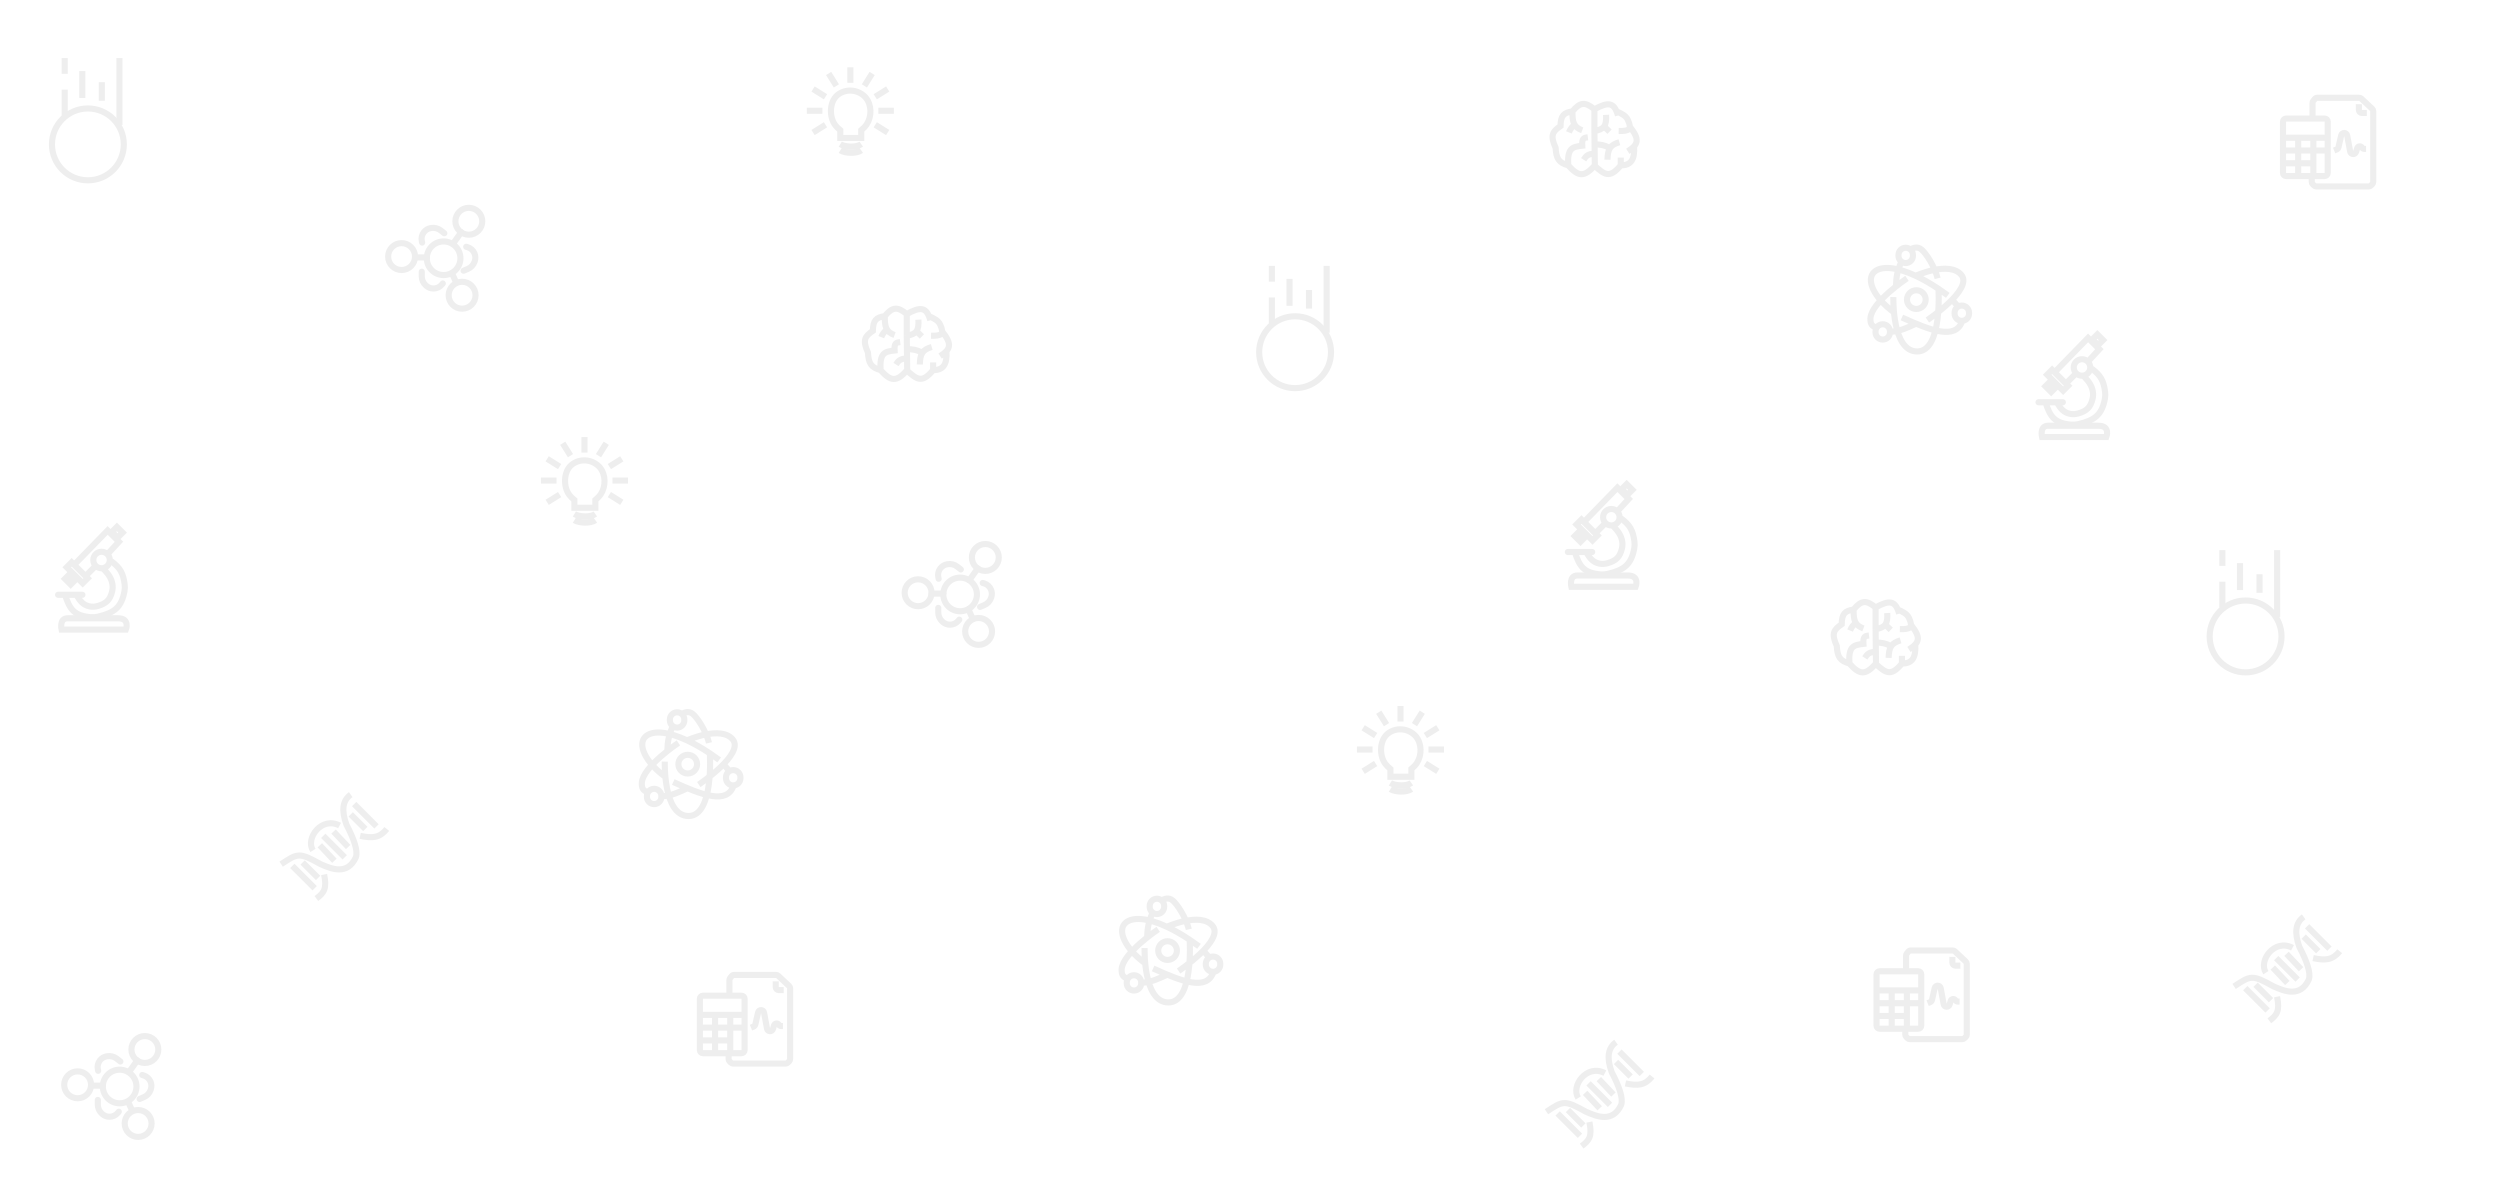
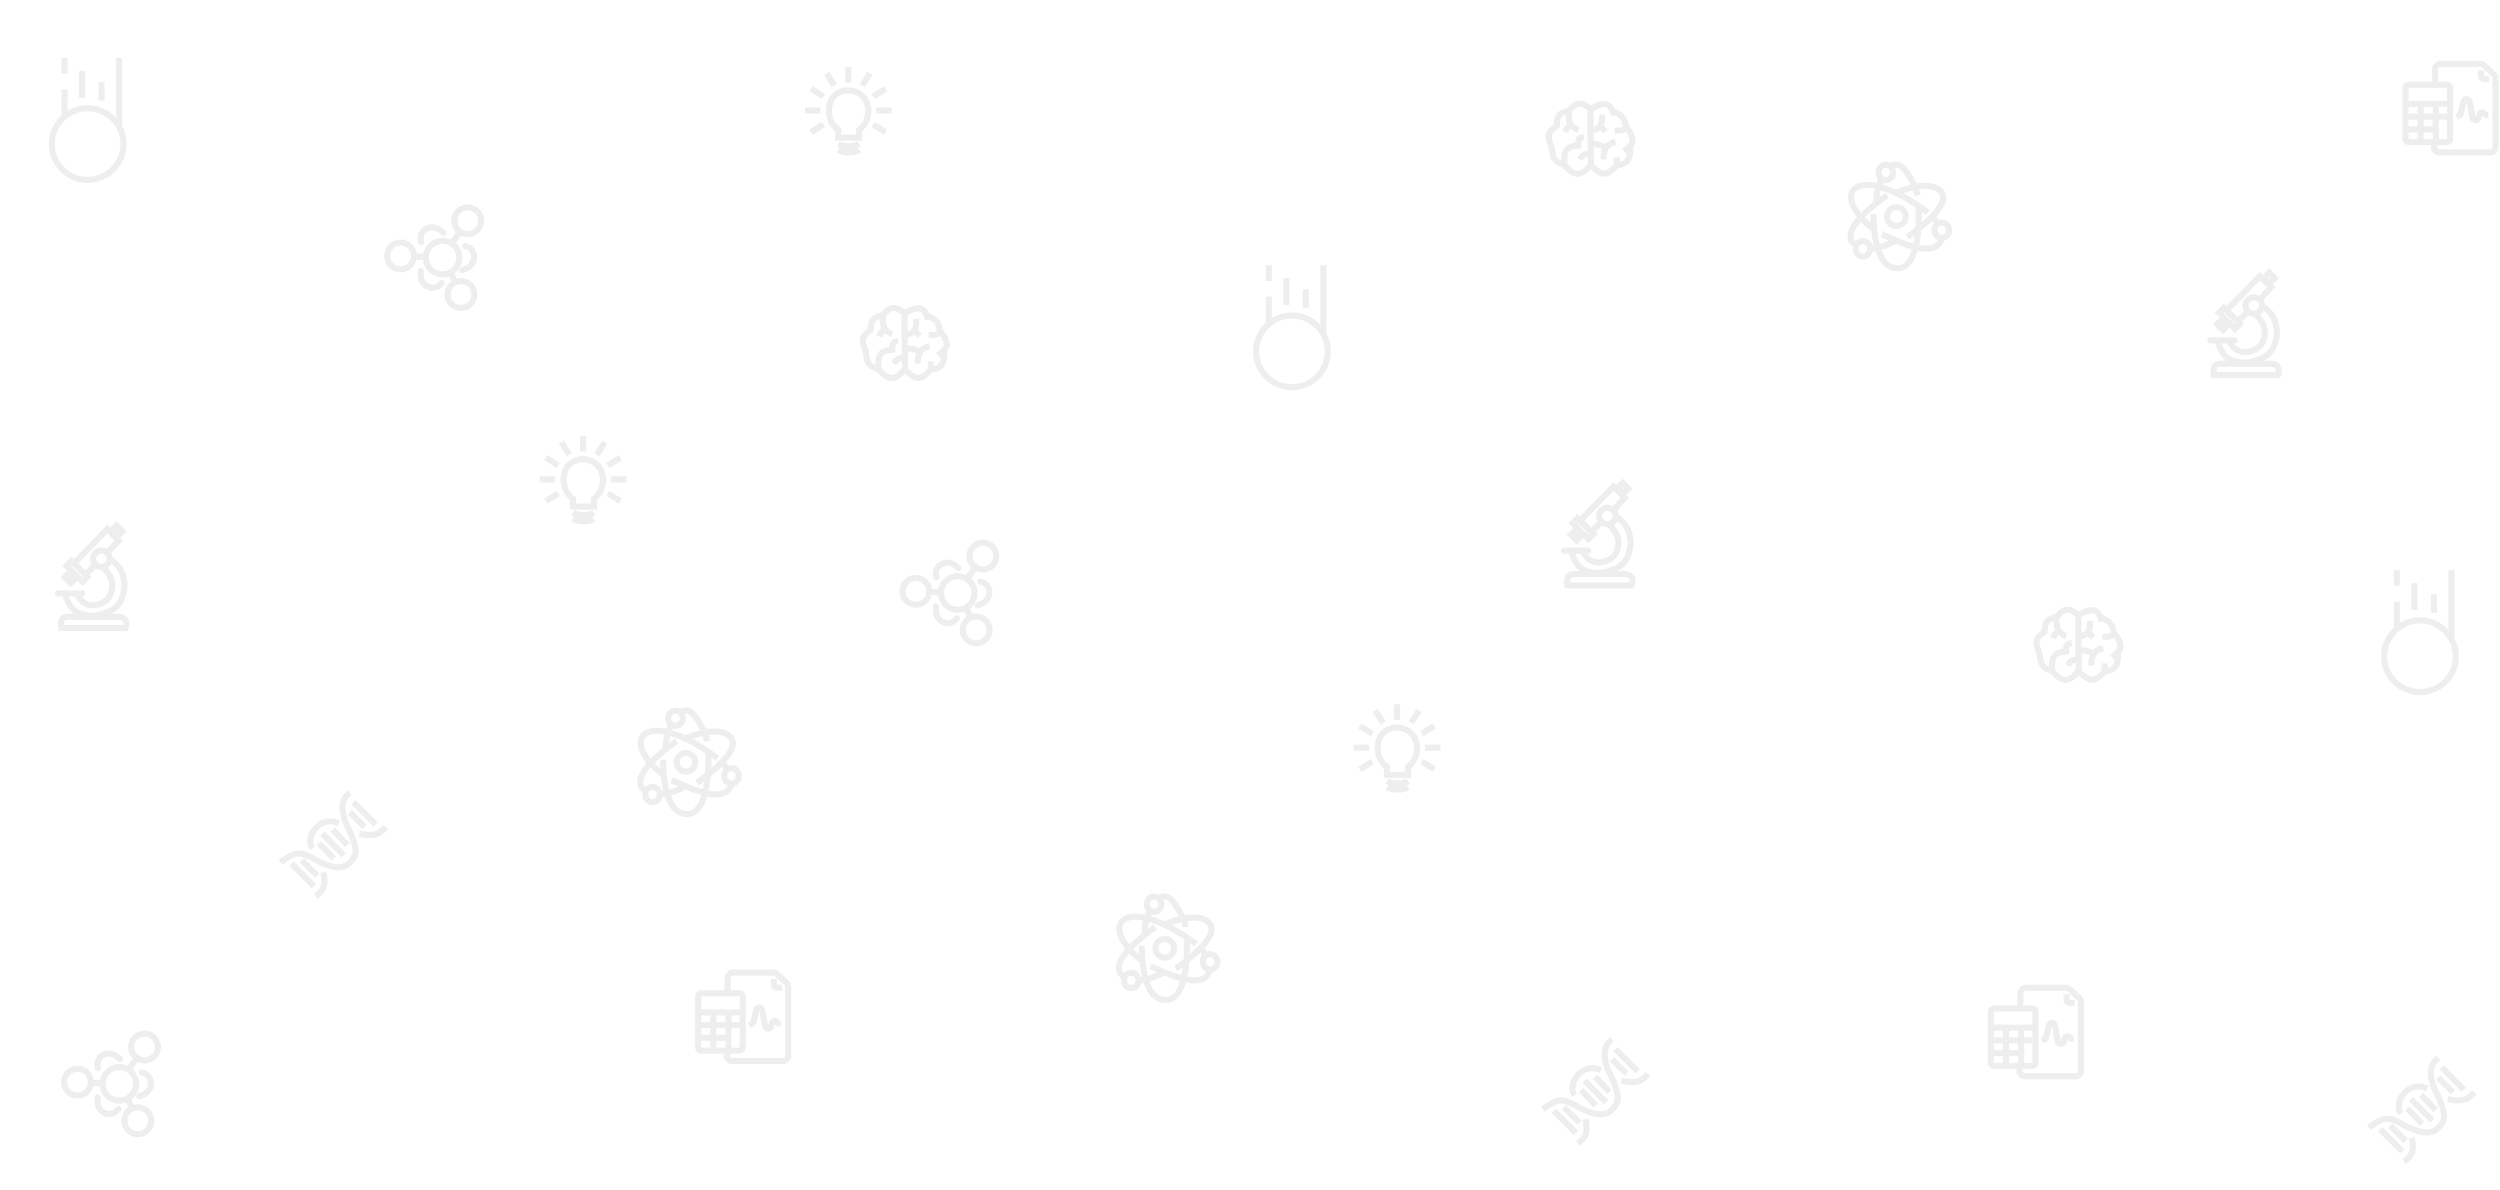
- <svg xmlns="http://www.w3.org/2000/svg" width="818" height="390" viewBox="0 0 818 390" fill="none">
+ <svg xmlns="http://www.w3.org/2000/svg" width="820" height="390" viewBox="0 0 820 390" fill="none">
  <ellipse cx="314.15" cy="194.5" rx="5.5" ry="5.5" stroke="#EEEEEE" stroke-width="2" />
  <ellipse cx="300.4" cy="193.95" rx="4.4" ry="4.4" stroke="#EEEEEE" stroke-width="2" />
  <ellipse cx="322.4" cy="182.4" rx="4.4" ry="4.4" stroke="#EEEEEE" stroke-width="2" />
  <ellipse cx="320.2" cy="206.6" rx="4.4" ry="4.4" stroke="#EEEEEE" stroke-width="2" />
  <path d="M307 198.9V200.407C307 201.547 307.488 202.634 308.34 203.391L308.462 203.5C309.115 204.08 309.957 204.4 310.83 204.4V204.4C311.888 204.4 312.892 203.93 313.569 203.117L313.875 202.75" stroke="#EEEEEE" stroke-width="2" stroke-linecap="round" />
  <path d="M320.686 198.577L322.073 197.989C323.123 197.543 323.932 196.67 324.297 195.589L324.349 195.435C324.628 194.607 324.593 193.706 324.252 192.903V192.903C323.839 191.929 323.014 191.189 322.002 190.883L321.544 190.745" stroke="#EEEEEE" stroke-width="2" stroke-linecap="round" />
  <path d="M314.386 186.322L313.198 185.394C312.299 184.692 311.143 184.408 310.021 184.613L309.861 184.642C309.002 184.799 308.231 185.266 307.693 185.954V185.954C307.042 186.788 306.795 187.868 307.018 188.902L307.119 189.369" stroke="#EEEEEE" stroke-width="2" stroke-linecap="round" />
  <path d="M304.8 194.225H308.65M317.175 189.825L319.925 185.975M316.9 199.45L318.275 202.475" stroke="#EEEEEE" stroke-width="2" stroke-linecap="round" />
  <circle cx="423.756" cy="115.244" r="11.756" stroke="#EEEEEE" stroke-width="2" />
  <path d="M416.163 97.326V105.83M421.933 91.252V100.059M428.311 94.896V100.97M434.081 87V108.867M416.163 92.163V87" stroke="#EEEEEE" stroke-width="2" />
  <path d="M199.382 161.821L203.452 164.365M205.486 157.243H200.399M199.382 152.665L203.452 150.122M195.821 149.104L198.365 145.035M191.243 148.087V143M186.665 149.104L184.122 145.035M183.104 152.665L179.035 150.122M182.087 157.243H177M183.104 161.821L179.035 164.365M187.937 168.18C189.499 169.133 193.183 169.317 194.804 168.18M187.937 170.215C189.499 171.167 193.183 171.352 194.804 170.215M187.937 166.145V163.602C187.291 163.069 186.784 162.568 186.379 162.059C184.239 159.374 184.353 154.338 186.985 152.134V152.134C189.581 149.962 193.467 150.201 195.907 152.546C196.025 152.66 196.136 152.779 196.241 152.903C198.24 155.281 198.286 159.106 196.575 161.699C196.153 162.338 195.586 162.946 194.804 163.602V166.145H187.937Z" stroke="#EEEEEE" stroke-width="2" />
-   <path d="M667 131.618H669.276M674.967 131.618H672.976M669.276 131.618C670.786 136.333 672.27 138.518 677.767 138.952C678.552 139.014 679.343 138.942 680.109 138.762C685.444 137.507 687.745 135.675 688.723 130.487C688.866 129.729 688.884 128.952 688.785 128.187C688.3 124.447 687.231 122.783 684.642 120.805M669.276 131.618H672.976M672.976 131.618C674.261 133.774 675.211 134.937 677.261 135.402C678.18 135.61 679.142 135.524 680.047 135.263C682.784 134.474 684.011 133.248 684.678 130.552C684.876 129.756 684.921 128.923 684.777 128.116C684.466 126.372 683.743 125.168 682.081 123.366" stroke="#EEEEEE" stroke-width="2" stroke-linecap="round" />
-   <path d="M683.927 120.236C683.927 121.726 682.718 122.935 681.228 122.935C679.737 122.935 678.528 121.726 678.528 120.236C678.528 118.745 679.737 117.537 681.228 117.537C682.718 117.537 683.927 118.745 683.927 120.236Z" stroke="#EEEEEE" stroke-width="2" />
-   <rect x="671.455" y="120.983" width="7.394" height="2.289" transform="rotate(45 671.455 120.983)" stroke="#EEEEEE" stroke-width="2" />
-   <path d="M670.415 125.252L672.279 127.116L671.133 128.263L669.268 126.398L670.415 125.252Z" stroke="#EEEEEE" stroke-width="2" />
-   <rect x="686.252" y="109.414" width="2.637" height="2.289" transform="rotate(45 686.252 109.414)" stroke="#EEEEEE" stroke-width="2" />
-   <path d="M672.691 121.374L683.22 110.561L686.919 114.26L683.504 117.959M678.951 122.512L676.39 125.073M668.138 143H689.195C689.195 143 690.618 139.301 686.634 139.301C682.65 139.301 672.975 139.301 670.13 139.301C667.285 139.301 668.138 143 668.138 143Z" stroke="#EEEEEE" stroke-width="2" stroke-linecap="round" />
+   <path d="M725 111.618H727.276M732.967 111.618H730.976M727.276 111.618C728.786 116.333 730.27 118.518 735.767 118.952C736.552 119.014 737.343 118.942 738.109 118.762C743.444 117.507 745.745 115.675 746.723 110.487C746.866 109.729 746.884 108.952 746.785 108.187C746.3 104.448 745.231 102.783 742.642 100.805M727.276 111.618H730.976M730.976 111.618C732.261 113.774 733.211 114.937 735.261 115.402C736.18 115.61 737.142 115.524 738.047 115.263C740.784 114.474 742.011 113.248 742.678 110.552C742.876 109.756 742.921 108.923 742.777 108.116C742.466 106.372 741.743 105.168 740.081 103.366" stroke="#EEEEEE" stroke-width="2" stroke-linecap="round" />
+   <path d="M741.927 100.236C741.927 101.726 740.718 102.935 739.228 102.935C737.737 102.935 736.528 101.726 736.528 100.236C736.528 98.745 737.737 97.537 739.228 97.537C740.718 97.537 741.927 98.745 741.927 100.236Z" stroke="#EEEEEE" stroke-width="2" />
+   <rect x="729.455" y="100.983" width="7.394" height="2.289" transform="rotate(45 729.455 100.983)" stroke="#EEEEEE" stroke-width="2" />
+   <path d="M728.415 105.251L730.279 107.116L729.133 108.263L727.268 106.398L728.415 105.251Z" stroke="#EEEEEE" stroke-width="2" />
+   <rect x="744.252" y="89.414" width="2.637" height="2.289" transform="rotate(45 744.252 89.4142)" stroke="#EEEEEE" stroke-width="2" />
+   <path d="M730.691 101.374L741.22 90.561L744.919 94.26L741.504 97.959M736.951 102.512L734.39 105.073M726.138 123H747.195C747.195 123 748.618 119.301 744.634 119.301C740.65 119.301 730.975 119.301 728.13 119.301C725.285 119.301 726.138 123 726.138 123Z" stroke="#EEEEEE" stroke-width="2" stroke-linecap="round" />
  <path d="M392.317 309.641C391.275 308.872 390.254 308.156 389.257 307.491M374.715 315.204C368.075 310.368 365.335 304.356 368.395 301.853C370.671 299.99 375.432 300.281 381.806 303.243M388.979 304.078C388.029 300.102 385.085 295.733 383.694 294.62C382.303 293.508 380.961 294.137 380.078 294.62M381.806 303.243C381.806 303.243 392.873 298.236 396.768 302.965C400.662 307.694 385.641 317.708 385.641 317.708M381.806 303.243C384.095 304.307 386.592 305.715 389.257 307.491M377.018 298.793C375.778 301.887 375.464 303.344 375.342 306.751M374.514 310.197C374.514 310.197 373.958 328 382.303 328C390.648 328 389.257 307.491 389.257 307.491M378.965 304.078C378.965 304.078 367.282 311.866 367.004 317.152C366.947 318.993 367.447 319.711 368.951 320.211M373.402 321.602C376.974 321.29 378.795 320.339 381.94 318.912M377.296 316.873C386.734 321.172 394.963 324.368 397.046 317.986M395.655 313.257L393.708 311.032M378.548 299.071V299.071C379.854 299.071 380.912 298.012 380.912 296.706V296.428C380.912 295.122 379.854 294.064 378.548 294.064V294.064C377.242 294.064 376.183 295.122 376.183 296.428V296.706C376.183 298.012 377.242 299.071 378.548 299.071ZM371.037 324.106V324.106C372.343 324.106 373.402 323.047 373.402 321.741V321.463C373.402 320.157 372.343 319.099 371.037 319.099V319.099C369.732 319.099 368.673 320.157 368.673 321.463V321.741C368.673 323.047 369.732 324.106 371.037 324.106ZM396.907 317.986V317.986C398.213 317.986 399.271 316.927 399.271 315.622V315.344C399.271 314.038 398.213 312.979 396.907 312.979V312.979C395.601 312.979 394.542 314.038 394.542 315.343V315.622C394.542 316.927 395.601 317.986 396.907 317.986ZM385.085 311.032V311.032C385.085 312.722 383.715 314.092 382.025 314.092V314.092C380.335 314.092 378.965 312.722 378.965 311.032V311.032C378.965 309.342 380.335 307.972 382.025 307.972V307.972C383.715 307.972 385.085 309.342 385.085 311.032Z" stroke="#EEEEEE" stroke-width="2" />
-   <path d="M731 322.76C736.455 319.161 736.834 318.814 743.926 322.76C747.433 324.303 752.657 326.522 755.446 320.512C756.165 318.399 754.826 314.524 752.355 309.835C750.673 305.162 751.061 301.929 753.76 300M742.521 334C745.034 332.143 746.018 330.763 745.05 326.132M741.397 318.264C738.868 314.331 744.207 307.025 750.107 310.116M756.851 313.488C760.953 314.353 763.212 314.145 765.562 311.24M754.884 303.091L762.19 310.397M753.76 306.463L758.537 311.24M748.14 312.083L752.917 317.14M744.769 313.488L751.793 320.512M743.645 316.579L748.421 321.636M738.025 322.198L743.083 327.256M734.653 323.322L741.959 330.628" stroke="#EEEEEE" stroke-width="2" />
+   <path d="M777 369.76C782.455 366.161 782.834 365.814 789.926 369.76C793.433 371.303 798.657 373.522 801.446 367.512C802.165 365.399 800.826 361.524 798.355 356.835C796.673 352.162 797.061 348.929 799.76 347M788.521 381C791.034 379.143 792.018 377.763 791.05 373.132M787.397 365.264C784.868 361.331 790.207 354.025 796.107 357.116M802.851 360.488C806.953 361.353 809.212 361.145 811.562 358.24M800.884 350.091L808.19 357.397M799.76 353.463L804.537 358.24M794.14 359.083L798.917 364.14M790.769 360.488L797.793 367.512M789.645 363.579L794.421 368.636M784.025 369.198L789.083 374.256M780.653 370.322L787.959 377.628" stroke="#EEEEEE" stroke-width="2" />
  <path d="M296.692 102.751C293.681 100.28 292.032 100.35 289.495 103.439M296.692 102.751C301.224 100.277 303.183 100.39 304.4 104.815M296.692 102.751V109.86M289.495 103.439C286.676 103.877 285.667 104.758 285.597 108.255C283.12 109.975 282.071 111.133 283.992 115.363C284.198 118.9 285.006 120.244 288.12 121.096M289.495 103.439C289.488 106.93 289.849 108.577 292.706 109.631M288.12 121.096C287.782 115.503 289.431 115.033 292.706 114.675C292.554 112.217 293.248 112.08 294.54 111.924M288.12 121.096C291.341 124.69 293.222 125.236 296.833 121.096M305.318 121.096C301.57 125.701 299.887 123.938 296.833 121.325L296.783 117.284M305.318 121.096V118.573M305.318 121.096C308.63 121.145 309.95 119.256 309.674 114.871M307.611 116.51C311.04 114.302 311.641 112.678 308.298 108.484M304.63 109.86C307.995 109.915 309.108 109.422 307.611 106.191C306.984 104.813 305.537 104.158 303.938 103.439M293.164 119.261C294 117.977 294.573 117.349 296.783 117.284M296.783 117.284L296.745 114.217M296.745 114.217C298.71 114.308 299.808 114.389 301.649 115.363M296.745 114.217L296.692 109.86M300.961 119.261C301.054 115.798 301.784 114.437 304.859 113.529M296.692 109.86C298.29 109.593 299.282 109.159 299.856 108.377M300.502 104.586C300.599 106.366 300.454 107.561 299.856 108.377M299.856 108.377L301.649 110.089M290.183 107.796C289.316 108.629 288.838 109.105 288.349 110.318" stroke="#EEEEEE" stroke-width="2" />
  <path d="M229 332.063V326.793C229 326.241 229.448 325.793 230 325.793H238.667M229 332.063V336.243M229 332.063H233.964M243.631 332.063V326.793C243.631 326.241 243.183 325.793 242.631 325.793H238.667M243.631 332.063V336.243M243.631 332.063H238.928M229 336.243H243.631M229 336.243V340.423M243.631 336.243V343.604C243.631 344.156 243.183 344.604 242.631 344.604H238.928M229 340.423V343.604C229 344.156 229.448 344.604 230 344.604H233.964M229 340.423H238.928M238.928 340.423V332.063M238.928 340.423V344.604M238.928 332.063H233.964M238.928 344.604H238.405M233.964 344.604V332.063M233.964 344.604H238.405M238.667 325.793V320.657C238.667 320.43 238.744 320.21 238.886 320.032L239.411 319.375C239.601 319.138 239.889 319 240.192 319H253.947C254.201 319 254.445 319.097 254.631 319.27L258.206 322.623C258.408 322.812 258.523 323.076 258.523 323.352V346.541C258.523 346.806 258.417 347.06 258.23 347.248L257.77 347.707C257.583 347.895 257.328 348 257.063 348H239.865C239.599 348 239.345 347.895 239.158 347.707L238.698 347.248C238.511 347.06 238.405 346.806 238.405 346.541V344.604M253.82 321.09V322.964C253.82 323.516 254.268 323.964 254.82 323.964H256.432M245.721 336.243L246.54 335.915C246.845 335.793 247.071 335.53 247.144 335.21L248.04 331.291C248.281 330.232 249.8 330.264 249.998 331.332L250.971 336.588C251.163 337.622 252.615 337.698 252.913 336.69L253.26 335.522C253.477 334.787 254.459 334.654 254.865 335.303V335.303C255.027 335.563 255.312 335.721 255.619 335.721H256.171" stroke="#EEEEEE" stroke-width="2" />
-   <path d="M614 324.063V318.793C614 318.241 614.448 317.793 615 317.793H623.667M614 324.063V328.243M614 324.063H618.964M628.631 324.063V318.793C628.631 318.241 628.183 317.793 627.631 317.793H623.667M628.631 324.063V328.243M628.631 324.063H623.928M614 328.243H628.631M614 328.243V332.423M628.631 328.243V335.604C628.631 336.156 628.183 336.604 627.631 336.604H623.928M614 332.423V335.604C614 336.156 614.448 336.604 615 336.604H618.964M614 332.423H623.928M623.928 332.423V324.063M623.928 332.423V336.604M623.928 324.063H618.964M623.928 336.604H623.405M618.964 336.604V324.063M618.964 336.604H623.405M623.667 317.793V312.657C623.667 312.43 623.744 312.21 623.886 312.032L624.411 311.375C624.601 311.138 624.889 311 625.192 311H638.947C639.201 311 639.445 311.097 639.631 311.27L643.206 314.623C643.408 314.812 643.523 315.076 643.523 315.352V338.541C643.523 338.806 643.417 339.06 643.23 339.248L642.77 339.707C642.583 339.895 642.328 340 642.063 340H624.865C624.599 340 624.345 339.895 624.158 339.707L623.698 339.248C623.511 339.06 623.405 338.806 623.405 338.541V336.604M638.82 313.09V314.964C638.82 315.516 639.268 315.964 639.82 315.964H641.432M630.721 328.243L631.54 327.915C631.845 327.793 632.071 327.53 632.144 327.21L633.04 323.291C633.281 322.232 634.8 322.264 634.998 323.332L635.971 328.588C636.163 329.622 637.615 329.698 637.913 328.69L638.26 327.522C638.477 326.787 639.459 326.654 639.865 327.303V327.303C640.027 327.563 640.312 327.721 640.619 327.721H641.171" stroke="#EEEEEE" stroke-width="2" />
-   <path d="M613.692 198.751C610.681 196.28 609.032 196.35 606.495 199.439M613.692 198.751C618.224 196.277 620.183 196.39 621.4 200.815M613.692 198.751V205.86M606.495 199.439C603.676 199.877 602.667 200.758 602.597 204.255C600.12 205.975 599.071 207.133 600.992 211.363C601.198 214.9 602.006 216.244 605.12 217.096M606.495 199.439C606.488 202.93 606.849 204.577 609.706 205.631M605.12 217.096C604.782 211.503 606.431 211.033 609.706 210.675C609.554 208.217 610.248 208.08 611.54 207.924M605.12 217.096C608.341 220.69 610.222 221.236 613.833 217.096M622.318 217.096C618.57 221.701 616.887 219.938 613.833 217.325L613.783 213.284M622.318 217.096V214.573M622.318 217.096C625.63 217.145 626.95 215.256 626.674 210.871M624.611 212.51C628.04 210.302 628.641 208.678 625.298 204.484M621.63 205.86C624.995 205.915 626.108 205.422 624.611 202.191C623.984 200.813 622.537 200.158 620.938 199.439M610.164 215.261C611 213.977 611.573 213.349 613.783 213.284M613.783 213.284L613.745 210.217M613.745 210.217C615.71 210.308 616.808 210.389 618.649 211.363M613.745 210.217L613.692 205.86M617.961 215.261C618.054 211.798 618.784 210.437 621.859 209.529M613.692 205.86C615.29 205.593 616.282 205.159 616.856 204.377M617.502 200.586C617.599 202.366 617.454 203.561 616.856 204.377M616.856 204.377L618.649 206.089M607.183 203.796C606.316 204.629 605.838 205.105 605.349 206.318" stroke="#EEEEEE" stroke-width="2" />
+   <path d="M653 337.063V331.793C653 331.241 653.448 330.793 654 330.793H662.667M653 337.063V341.243M653 337.063H657.964M667.631 337.063V331.793C667.631 331.241 667.183 330.793 666.631 330.793H662.667M667.631 337.063V341.243M667.631 337.063H662.928M653 341.243H667.631M653 341.243V345.423M667.631 341.243V348.604C667.631 349.156 667.183 349.604 666.631 349.604H662.928M653 345.423V348.604C653 349.156 653.448 349.604 654 349.604H657.964M653 345.423H662.928M662.928 345.423V337.063M662.928 345.423V349.604M662.928 337.063H657.964M662.928 349.604H662.405M657.964 349.604V337.063M657.964 349.604H662.405M662.667 330.793V325.657C662.667 325.43 662.744 325.21 662.886 325.032L663.411 324.375C663.601 324.138 663.889 324 664.192 324H677.947C678.201 324 678.445 324.097 678.631 324.27L682.206 327.623C682.408 327.812 682.523 328.076 682.523 328.352V351.541C682.523 351.806 682.417 352.06 682.23 352.248L681.77 352.707C681.583 352.895 681.328 353 681.063 353H663.865C663.599 353 663.345 352.895 663.158 352.707L662.698 352.248C662.511 352.06 662.405 351.806 662.405 351.541V349.604M677.82 326.09V327.964C677.82 328.516 678.268 328.964 678.82 328.964H680.432M669.721 341.243L670.54 340.915C670.845 340.793 671.071 340.53 671.144 340.21L672.04 336.291C672.281 335.232 673.8 335.264 673.998 336.332L674.971 341.588C675.163 342.622 676.615 342.698 676.913 341.69L677.26 340.522C677.477 339.787 678.459 339.654 678.865 340.303V340.303C679.027 340.563 679.312 340.721 679.619 340.721H680.171" stroke="#EEEEEE" stroke-width="2" />
+   <path d="M681.692 201.751C678.681 199.28 677.032 199.35 674.495 202.439M681.692 201.751C686.224 199.277 688.183 199.39 689.4 203.815M681.692 201.751V208.86M674.495 202.439C671.676 202.877 670.667 203.758 670.597 207.255C668.12 208.975 667.071 210.133 668.992 214.363C669.198 217.9 670.006 219.244 673.12 220.096M674.495 202.439C674.488 205.93 674.849 207.577 677.706 208.631M673.12 220.096C672.782 214.503 674.431 214.033 677.706 213.675C677.554 211.217 678.248 211.08 679.54 210.924M673.12 220.096C676.341 223.69 678.222 224.236 681.833 220.096M690.318 220.096C686.57 224.701 684.887 222.938 681.833 220.325L681.783 216.284M690.318 220.096V217.573M690.318 220.096C693.63 220.145 694.95 218.256 694.674 213.871M692.611 215.51C696.04 213.302 696.641 211.678 693.298 207.484M689.63 208.86C692.995 208.915 694.108 208.422 692.611 205.191C691.984 203.813 690.537 203.158 688.938 202.439M678.164 218.261C679 216.977 679.573 216.349 681.783 216.284M681.783 216.284L681.745 213.217M681.745 213.217C683.71 213.308 684.808 213.389 686.649 214.363M681.745 213.217L681.692 208.86M685.961 218.261C686.054 214.798 686.784 213.437 689.859 212.529M681.692 208.86C683.29 208.593 684.282 208.159 684.856 207.377M685.502 203.586C685.599 205.366 685.454 206.561 684.856 207.377M684.856 207.377L686.649 209.089M675.183 206.796C674.316 207.629 673.838 208.105 673.349 209.318" stroke="#EEEEEE" stroke-width="2" />
  <path d="M92 282.76C97.455 279.161 97.834 278.814 104.926 282.76C108.433 284.303 113.657 286.522 116.446 280.512C117.165 278.399 115.826 274.524 113.355 269.835C111.673 265.162 112.061 261.929 114.76 260M103.521 294C106.034 292.143 107.018 290.763 106.05 286.132M102.397 278.264C99.868 274.331 105.207 267.025 111.107 270.116M117.851 273.488C121.953 274.353 124.212 274.145 126.562 271.24M115.884 263.091L123.19 270.397M114.76 266.463L119.537 271.24M109.14 272.083L113.917 277.14M105.769 273.488L112.793 280.512M104.645 276.579L109.421 281.636M99.025 282.198L104.083 287.256M95.653 283.322L102.959 290.628" stroke="#EEEEEE" stroke-width="2" />
-   <path d="M637.317 96.641C636.275 95.872 635.254 95.156 634.257 94.491M619.715 102.204C613.075 97.368 610.335 91.356 613.395 88.853C615.671 86.99 620.432 87.281 626.806 90.243M633.979 91.078C633.029 87.103 630.085 82.733 628.694 81.62C627.303 80.508 625.961 81.137 625.078 81.62M626.806 90.243C626.806 90.243 637.873 85.236 641.768 89.965C645.662 94.694 630.641 104.708 630.641 104.708M626.806 90.243C629.095 91.307 631.592 92.715 634.257 94.491M622.018 85.793C620.778 88.887 620.464 90.344 620.342 93.751M619.514 97.197C619.514 97.197 618.958 115 627.303 115C635.648 115 634.257 94.491 634.257 94.491M623.965 91.078C623.965 91.078 612.282 98.866 612.004 104.152C611.947 105.993 612.447 106.711 613.951 107.211M618.402 108.602C621.974 108.29 623.795 107.339 626.94 105.912M622.296 103.873C631.734 108.172 639.963 111.368 642.046 104.986M640.655 100.257L638.708 98.032M623.548 86.071V86.071C624.854 86.071 625.912 85.012 625.912 83.707V83.428C625.912 82.123 624.854 81.064 623.548 81.064V81.064C622.242 81.064 621.183 82.123 621.183 83.428V83.707C621.183 85.012 622.242 86.071 623.548 86.071ZM616.037 111.106V111.106C617.343 111.106 618.402 110.047 618.402 108.741V108.463C618.402 107.157 617.343 106.099 616.037 106.099V106.099C614.732 106.099 613.673 107.157 613.673 108.463V108.741C613.673 110.047 614.732 111.106 616.037 111.106ZM641.907 104.986V104.986C643.213 104.986 644.271 103.927 644.271 102.622V102.344C644.271 101.038 643.213 99.979 641.907 99.979V99.979C640.601 99.979 639.542 101.038 639.542 102.343V102.622C639.542 103.927 640.601 104.986 641.907 104.986ZM630.085 98.032V98.032C630.085 99.722 628.715 101.092 627.025 101.092V101.092C625.335 101.092 623.965 99.722 623.965 98.032V98.032C623.965 96.342 625.335 94.972 627.025 94.972V94.972C628.715 94.972 630.085 96.342 630.085 98.032Z" stroke="#EEEEEE" stroke-width="2" />
+   <path d="M632.317 69.641C631.275 68.872 630.254 68.156 629.257 67.491M614.715 75.204C608.075 70.368 605.335 64.356 608.395 61.852C610.671 59.99 615.432 60.281 621.806 63.243M628.979 64.078C628.029 60.102 625.085 55.733 623.694 54.62C622.303 53.508 620.961 54.137 620.078 54.62M621.806 63.243C621.806 63.243 632.873 58.236 636.768 62.965C640.662 67.694 625.641 77.708 625.641 77.708M621.806 63.243C624.095 64.307 626.592 65.715 629.257 67.491M617.018 58.793C615.778 61.887 615.464 63.344 615.342 66.751M614.514 70.197C614.514 70.197 613.958 88 622.303 88C630.648 88 629.257 67.491 629.257 67.491M618.965 64.078C618.965 64.078 607.282 71.866 607.004 77.152C606.947 78.993 607.447 79.711 608.951 80.211M613.402 81.602C616.974 81.29 618.795 80.339 621.94 78.912M617.296 76.873C626.734 81.172 634.963 84.368 637.046 77.986M635.655 73.257L633.708 71.032M618.548 59.071V59.071C619.854 59.071 620.912 58.012 620.912 56.706V56.428C620.912 55.123 619.854 54.064 618.548 54.064V54.064C617.242 54.064 616.183 55.123 616.183 56.428V56.706C616.183 58.012 617.242 59.071 618.548 59.071ZM611.037 84.106V84.106C612.343 84.106 613.402 83.047 613.402 81.741V81.463C613.402 80.157 612.343 79.099 611.037 79.099V79.099C609.732 79.099 608.673 80.157 608.673 81.463V81.741C608.673 83.047 609.732 84.106 611.037 84.106ZM636.907 77.986V77.986C638.213 77.986 639.271 76.927 639.271 75.622V75.344C639.271 74.038 638.213 72.979 636.907 72.979V72.979C635.601 72.979 634.542 74.038 634.542 75.344V75.622C634.542 76.927 635.601 77.986 636.907 77.986ZM625.085 71.032V71.032C625.085 72.722 623.715 74.092 622.025 74.092V74.092C620.335 74.092 618.965 72.722 618.965 71.032V71.032C618.965 69.342 620.335 67.972 622.025 67.972V67.972C623.715 67.972 625.085 69.342 625.085 71.032Z" stroke="#EEEEEE" stroke-width="2" />
  <path d="M466.382 249.821L470.452 252.365M472.486 245.243H467.399M466.382 240.665L470.452 238.122M462.821 237.104L465.365 233.035M458.243 236.087V231M453.665 237.104L451.122 233.035M450.104 240.665L446.035 238.122M449.087 245.243H444M450.104 249.821L446.035 252.365M454.937 256.18C456.499 257.133 460.183 257.317 461.804 256.18M454.937 258.215C456.499 259.167 460.183 259.352 461.804 258.215M454.937 254.145V251.602C454.291 251.069 453.784 250.568 453.379 250.059C451.239 247.374 451.353 242.338 453.985 240.134V240.134C456.581 237.962 460.467 238.201 462.907 240.546C463.025 240.66 463.136 240.779 463.241 240.903C465.24 243.281 465.286 247.106 463.575 249.699C463.153 250.338 462.586 250.946 461.804 251.602V254.145H454.937Z" stroke="#EEEEEE" stroke-width="2" />
  <path d="M513 180.618H515.276M520.967 180.618H518.976M515.276 180.618C516.786 185.333 518.27 187.518 523.767 187.952C524.552 188.014 525.343 187.942 526.109 187.762C531.444 186.507 533.745 184.675 534.723 179.487C534.866 178.729 534.884 177.952 534.785 177.187C534.3 173.447 533.231 171.783 530.642 169.805M515.276 180.618H518.976M518.976 180.618C520.261 182.774 521.211 183.937 523.261 184.402C524.18 184.61 525.142 184.524 526.047 184.263C528.784 183.474 530.011 182.248 530.678 179.552C530.876 178.756 530.921 177.923 530.777 177.116C530.466 175.372 529.743 174.168 528.081 172.366" stroke="#EEEEEE" stroke-width="2" stroke-linecap="round" />
  <path d="M529.927 169.236C529.927 170.726 528.718 171.935 527.228 171.935C525.737 171.935 524.528 170.726 524.528 169.236C524.528 167.745 525.737 166.537 527.228 166.537C528.718 166.537 529.927 167.745 529.927 169.236Z" stroke="#EEEEEE" stroke-width="2" />
  <rect x="517.455" y="169.983" width="7.394" height="2.289" transform="rotate(45 517.455 169.983)" stroke="#EEEEEE" stroke-width="2" />
  <path d="M516.415 174.252L518.279 176.116L517.133 177.263L515.268 175.398L516.415 174.252Z" stroke="#EEEEEE" stroke-width="2" />
  <rect x="532.252" y="158.414" width="2.637" height="2.289" transform="rotate(45 532.252 158.414)" stroke="#EEEEEE" stroke-width="2" />
  <path d="M518.691 170.374L529.22 159.561L532.919 163.26L529.504 166.959M524.951 171.512L522.39 174.073M514.138 192H535.195C535.195 192 536.618 188.301 532.634 188.301C528.65 188.301 518.975 188.301 516.13 188.301C513.285 188.301 514.138 192 514.138 192Z" stroke="#EEEEEE" stroke-width="2" stroke-linecap="round" />
-   <circle cx="734.756" cy="208.244" r="11.756" stroke="#EEEEEE" stroke-width="2" />
-   <path d="M727.163 190.326V198.83M732.933 184.252V193.059M739.311 187.896V193.97M745.081 180V201.867M727.163 185.163V180" stroke="#EEEEEE" stroke-width="2" />
+   <circle cx="793.756" cy="215.244" r="11.756" stroke="#EEEEEE" stroke-width="2" />
+   <path d="M786.163 197.326V205.83M791.933 191.252V200.059M798.311 194.896V200.97M804.081 187V208.867M786.163 192.163V187" stroke="#EEEEEE" stroke-width="2" />
  <ellipse cx="145.15" cy="84.5" rx="5.5" ry="5.5" stroke="#EEEEEE" stroke-width="2" />
  <ellipse cx="131.4" cy="83.95" rx="4.4" ry="4.4" stroke="#EEEEEE" stroke-width="2" />
  <ellipse cx="153.4" cy="72.4" rx="4.4" ry="4.4" stroke="#EEEEEE" stroke-width="2" />
  <ellipse cx="151.2" cy="96.6" rx="4.4" ry="4.4" stroke="#EEEEEE" stroke-width="2" />
  <path d="M138 88.9V90.407C138 91.547 138.488 92.634 139.34 93.391L139.462 93.5C140.115 94.08 140.957 94.4 141.83 94.4V94.4C142.888 94.4 143.892 93.93 144.569 93.117L144.875 92.75" stroke="#EEEEEE" stroke-width="2" stroke-linecap="round" />
  <path d="M151.686 88.578L153.073 87.989C154.123 87.543 154.932 86.67 155.297 85.589L155.349 85.434C155.628 84.607 155.593 83.706 155.252 82.903V82.903C154.839 81.929 154.014 81.189 153.002 80.883L152.544 80.745" stroke="#EEEEEE" stroke-width="2" stroke-linecap="round" />
  <path d="M145.386 76.322L144.198 75.394C143.299 74.692 142.143 74.408 141.021 74.613L140.861 74.642C140.002 74.799 139.231 75.266 138.693 75.954V75.954C138.042 76.788 137.795 77.868 138.018 78.902L138.119 79.369" stroke="#EEEEEE" stroke-width="2" stroke-linecap="round" />
  <path d="M135.8 84.225H139.65M148.175 79.825L150.925 75.975M147.9 89.45L149.275 92.475" stroke="#EEEEEE" stroke-width="2" stroke-linecap="round" />
  <ellipse cx="39.15" cy="355.5" rx="5.5" ry="5.5" stroke="#EEEEEE" stroke-width="2" />
  <ellipse cx="25.4" cy="354.95" rx="4.4" ry="4.4" stroke="#EEEEEE" stroke-width="2" />
  <ellipse cx="47.4" cy="343.4" rx="4.4" ry="4.4" stroke="#EEEEEE" stroke-width="2" />
  <ellipse cx="45.2" cy="367.6" rx="4.4" ry="4.4" stroke="#EEEEEE" stroke-width="2" />
  <path d="M32 359.9V361.407C32 362.547 32.488 363.634 33.34 364.391L33.462 364.5C34.115 365.08 34.957 365.4 35.83 365.4V365.4C36.888 365.4 37.892 364.93 38.569 364.117L38.875 363.75" stroke="#EEEEEE" stroke-width="2" stroke-linecap="round" />
  <path d="M45.686 359.577L47.073 358.989C48.123 358.543 48.932 357.67 49.297 356.589L49.349 356.435C49.628 355.607 49.593 354.706 49.252 353.903V353.903C48.839 352.929 48.014 352.189 47.002 351.883L46.544 351.745" stroke="#EEEEEE" stroke-width="2" stroke-linecap="round" />
  <path d="M39.386 347.322L38.198 346.394C37.3 345.692 36.143 345.408 35.021 345.613L34.861 345.642C34.002 345.799 33.231 346.266 32.693 346.954V346.954C32.042 347.788 31.795 348.868 32.018 349.902L32.119 350.369" stroke="#EEEEEE" stroke-width="2" stroke-linecap="round" />
  <path d="M29.8 355.225H33.65M42.175 350.825L44.925 346.975M41.9 360.45L43.275 363.475" stroke="#EEEEEE" stroke-width="2" stroke-linecap="round" />
  <circle cx="28.756" cy="47.244" r="11.756" stroke="#EEEEEE" stroke-width="2" />
  <path d="M21.163 29.326V37.83M26.933 23.252V32.059M33.311 26.896V32.97M39.081 19V40.867M21.163 24.163V19" stroke="#EEEEEE" stroke-width="2" />
  <path d="M19 194.618H21.276M26.968 194.618H24.976M21.276 194.618C22.786 199.333 24.27 201.518 29.767 201.952C30.552 202.014 31.343 201.942 32.109 201.762C37.444 200.507 39.745 198.675 40.723 193.487C40.866 192.729 40.884 191.952 40.785 191.187C40.3 187.447 39.231 185.783 36.642 183.805M21.276 194.618H24.976M24.976 194.618C26.261 196.774 27.211 197.937 29.261 198.402C30.18 198.61 31.142 198.524 32.047 198.263C34.784 197.474 36.011 196.248 36.678 193.552C36.876 192.756 36.921 191.923 36.777 191.116C36.466 189.372 35.743 188.168 34.081 186.366" stroke="#EEEEEE" stroke-width="2" stroke-linecap="round" />
  <path d="M35.927 183.236C35.927 184.726 34.718 185.935 33.228 185.935C31.737 185.935 30.529 184.726 30.529 183.236C30.529 181.745 31.737 180.537 33.228 180.537C34.718 180.537 35.927 181.745 35.927 183.236Z" stroke="#EEEEEE" stroke-width="2" />
  <rect x="23.455" y="183.983" width="7.394" height="2.289" transform="rotate(45 23.4552 183.983)" stroke="#EEEEEE" stroke-width="2" />
  <path d="M22.415 188.252L24.279 190.116L23.133 191.263L21.268 189.398L22.415 188.252Z" stroke="#EEEEEE" stroke-width="2" />
  <rect x="38.252" y="172.414" width="2.637" height="2.289" transform="rotate(45 38.2519 172.414)" stroke="#EEEEEE" stroke-width="2" />
  <path d="M24.691 184.374L35.219 173.561L38.919 177.26L35.504 180.959M30.951 185.512L28.39 188.073M20.138 206H41.195C41.195 206 42.618 202.301 38.634 202.301C34.65 202.301 24.975 202.301 22.13 202.301C19.285 202.301 20.138 206 20.138 206Z" stroke="#EEEEEE" stroke-width="2" stroke-linecap="round" />
  <path d="M286.382 40.821L290.452 43.365M292.486 36.243H287.399M286.382 31.665L290.452 29.122M282.821 28.104L285.365 24.035M278.243 27.087V22M273.665 28.104L271.122 24.035M270.104 31.665L266.035 29.122M269.087 36.243H264M270.104 40.821L266.035 43.365M274.937 47.18C276.499 48.133 280.183 48.317 281.804 47.18M274.937 49.215C276.499 50.167 280.183 50.352 281.804 49.215M274.937 45.145V42.602C274.291 42.069 273.784 41.568 273.379 41.059C271.239 38.374 271.353 33.338 273.985 31.134V31.134C276.581 28.962 280.467 29.201 282.907 31.546C283.025 31.66 283.136 31.779 283.241 31.903C285.24 34.281 285.286 38.106 283.575 40.699C283.153 41.338 282.586 41.946 281.804 42.602V45.145H274.937Z" stroke="#EEEEEE" stroke-width="2" />
  <path d="M235.317 248.641C234.275 247.872 233.254 247.156 232.257 246.491M217.715 254.204C211.075 249.368 208.335 243.356 211.395 240.853C213.671 238.99 218.432 239.281 224.806 242.243M231.979 243.078C231.029 239.102 228.085 234.733 226.694 233.62C225.303 232.508 223.961 233.137 223.078 233.62M224.806 242.243C224.806 242.243 235.873 237.236 239.768 241.965C243.662 246.694 228.641 256.708 228.641 256.708M224.806 242.243C227.095 243.307 229.592 244.715 232.257 246.491M220.018 237.793C218.778 240.887 218.464 242.344 218.342 245.751M217.514 249.197C217.514 249.197 216.958 267 225.303 267C233.648 267 232.257 246.491 232.257 246.491M221.965 243.078C221.965 243.078 210.282 250.866 210.004 256.152C209.947 257.993 210.447 258.711 211.951 259.211M216.402 260.602C219.974 260.29 221.795 259.339 224.94 257.912M220.296 255.873C229.734 260.172 237.963 263.368 240.046 256.986M238.655 252.257L236.708 250.032M221.548 238.071V238.071C222.854 238.071 223.912 237.012 223.912 235.706V235.428C223.912 234.122 222.854 233.064 221.548 233.064V233.064C220.242 233.064 219.183 234.122 219.183 235.428V235.706C219.183 237.012 220.242 238.071 221.548 238.071ZM214.037 263.106V263.106C215.343 263.106 216.402 262.047 216.402 260.741V260.463C216.402 259.157 215.343 258.099 214.037 258.099V258.099C212.732 258.099 211.673 259.157 211.673 260.463V260.741C211.673 262.047 212.732 263.106 214.037 263.106ZM239.907 256.986V256.986C241.213 256.986 242.271 255.927 242.271 254.622V254.344C242.271 253.038 241.213 251.979 239.907 251.979V251.979C238.601 251.979 237.542 253.038 237.542 254.343V254.622C237.542 255.927 238.601 256.986 239.907 256.986ZM228.085 250.032V250.032C228.085 251.722 226.715 253.092 225.025 253.092V253.092C223.335 253.092 221.965 251.722 221.965 250.032V250.032C221.965 248.342 223.335 246.972 225.025 246.972V246.972C226.715 246.972 228.085 248.342 228.085 250.032Z" stroke="#EEEEEE" stroke-width="2" />
  <path d="M506 363.76C511.455 360.161 511.834 359.814 518.926 363.76C522.433 365.303 527.657 367.522 530.446 361.512C531.165 359.399 529.826 355.524 527.355 350.835C525.673 346.162 526.061 342.929 528.76 341M517.521 375C520.034 373.143 521.018 371.763 520.05 367.132M516.397 359.264C513.868 355.331 519.207 348.025 525.107 351.116M531.851 354.488C535.953 355.353 538.212 355.145 540.562 352.24M529.884 344.091L537.19 351.397M528.76 347.463L533.537 352.24M523.14 353.083L527.917 358.14M519.769 354.488L526.793 361.512M518.645 357.579L523.421 362.636M513.025 363.198L518.083 368.256M509.653 364.322L516.959 371.628" stroke="#EEEEEE" stroke-width="2" />
  <path d="M521.692 35.751C518.681 33.279 517.032 33.349 514.495 36.439M521.692 35.751C526.224 33.277 528.183 33.39 529.4 37.815M521.692 35.751V42.86M514.495 36.439C511.676 36.877 510.667 37.758 510.597 41.255C508.12 42.975 507.071 44.133 508.992 48.363C509.198 51.9 510.006 53.244 513.12 54.096M514.495 36.439C514.488 39.93 514.849 41.577 517.706 42.63M513.12 54.096C512.782 48.503 514.431 48.033 517.706 47.675C517.554 45.217 518.248 45.08 519.54 44.924M513.12 54.096C516.341 57.69 518.222 58.236 521.833 54.096M530.318 54.096C526.57 58.701 524.887 56.938 521.833 54.325L521.783 50.284M530.318 54.096V51.574M530.318 54.096C533.63 54.145 534.95 52.255 534.674 47.871M532.611 49.51C536.04 47.303 536.641 45.678 533.298 41.484M529.63 42.86C532.995 42.915 534.108 42.422 532.611 39.191C531.984 37.813 530.537 37.158 528.938 36.439M518.164 52.261C519 50.977 519.573 50.349 521.783 50.284M521.783 50.284L521.745 47.217M521.745 47.217C523.71 47.308 524.808 47.389 526.649 48.363M521.745 47.217L521.692 42.86M525.961 52.261C526.054 48.798 526.784 47.437 529.859 46.529M521.692 42.86C523.29 42.593 524.282 42.159 524.856 41.377M525.502 37.586C525.599 39.366 525.454 40.561 524.856 41.377M524.856 41.377L526.649 43.089M515.183 40.796C514.316 41.629 513.838 42.105 513.349 43.318" stroke="#EEEEEE" stroke-width="2" />
-   <path d="M747 45.063V39.793C747 39.24 747.448 38.793 748 38.793H756.667M747 45.063V49.243M747 45.063H751.964M761.631 45.063V39.793C761.631 39.24 761.183 38.793 760.631 38.793H756.667M761.631 45.063V49.243M761.631 45.063H756.928M747 49.243H761.631M747 49.243V53.423M761.631 49.243V56.604C761.631 57.156 761.183 57.604 760.631 57.604H756.928M747 53.423V56.604C747 57.156 747.448 57.604 748 57.604H751.964M747 53.423H756.928M756.928 53.423V45.063M756.928 53.423V57.604M756.928 45.063H751.964M756.928 57.604H756.405M751.964 57.604V45.063M751.964 57.604H756.405M756.667 38.793V33.657C756.667 33.43 756.744 33.21 756.886 33.032L757.411 32.375C757.601 32.138 757.889 32 758.192 32H771.947C772.201 32 772.445 32.097 772.631 32.27L776.206 35.623C776.408 35.812 776.523 36.076 776.523 36.352V59.541C776.523 59.806 776.417 60.06 776.23 60.248L775.77 60.707C775.583 60.895 775.328 61 775.063 61H757.865C757.599 61 757.345 60.895 757.158 60.707L756.698 60.248C756.511 60.06 756.405 59.806 756.405 59.541V57.604M771.82 34.09V35.964C771.82 36.516 772.268 36.964 772.82 36.964H774.432M763.721 49.243L764.54 48.915C764.845 48.794 765.071 48.53 765.144 48.21L766.04 44.291C766.281 43.232 767.8 43.264 767.998 44.332L768.971 49.588C769.163 50.622 770.615 50.698 770.913 49.69L771.26 48.522C771.477 47.787 772.459 47.654 772.865 48.303V48.303C773.027 48.563 773.312 48.721 773.619 48.721H774.171" stroke="#EEEEEE" stroke-width="2" />
+   <path d="M789 34.063V28.793C789 28.241 789.448 27.793 790 27.793H798.667M789 34.063V38.243M789 34.063H793.964M803.631 34.063V28.793C803.631 28.241 803.183 27.793 802.631 27.793H798.667M803.631 34.063V38.243M803.631 34.063H798.928M789 38.243H803.631M789 38.243V42.423M803.631 38.243V45.604C803.631 46.156 803.183 46.604 802.631 46.604H798.928M789 42.423V45.604C789 46.156 789.448 46.604 790 46.604H793.964M789 42.423H798.928M798.928 42.423V34.063M798.928 42.423V46.604M798.928 34.063H793.964M798.928 46.604H798.405M793.964 46.604V34.063M793.964 46.604H798.405M798.667 27.793V22.657C798.667 22.43 798.744 22.21 798.886 22.032L799.411 21.375C799.601 21.138 799.889 21 800.192 21H813.947C814.201 21 814.445 21.097 814.631 21.27L818.206 24.623C818.408 24.812 818.523 25.076 818.523 25.352V48.541C818.523 48.806 818.417 49.06 818.23 49.248L817.77 49.707C817.583 49.895 817.328 50 817.063 50H799.865C799.599 50 799.345 49.895 799.158 49.707L798.698 49.248C798.511 49.06 798.405 48.806 798.405 48.541V46.604M813.82 23.09V24.964C813.82 25.516 814.268 25.964 814.82 25.964H816.432M805.721 38.243L806.54 37.915C806.845 37.794 807.071 37.53 807.144 37.21L808.04 33.291C808.281 32.232 809.8 32.264 809.998 33.332L810.971 38.588C811.163 39.622 812.615 39.698 812.913 38.69L813.26 37.522C813.477 36.787 814.459 36.654 814.865 37.303V37.303C815.027 37.563 815.312 37.721 815.619 37.721H816.171" stroke="#EEEEEE" stroke-width="2" />
</svg>
